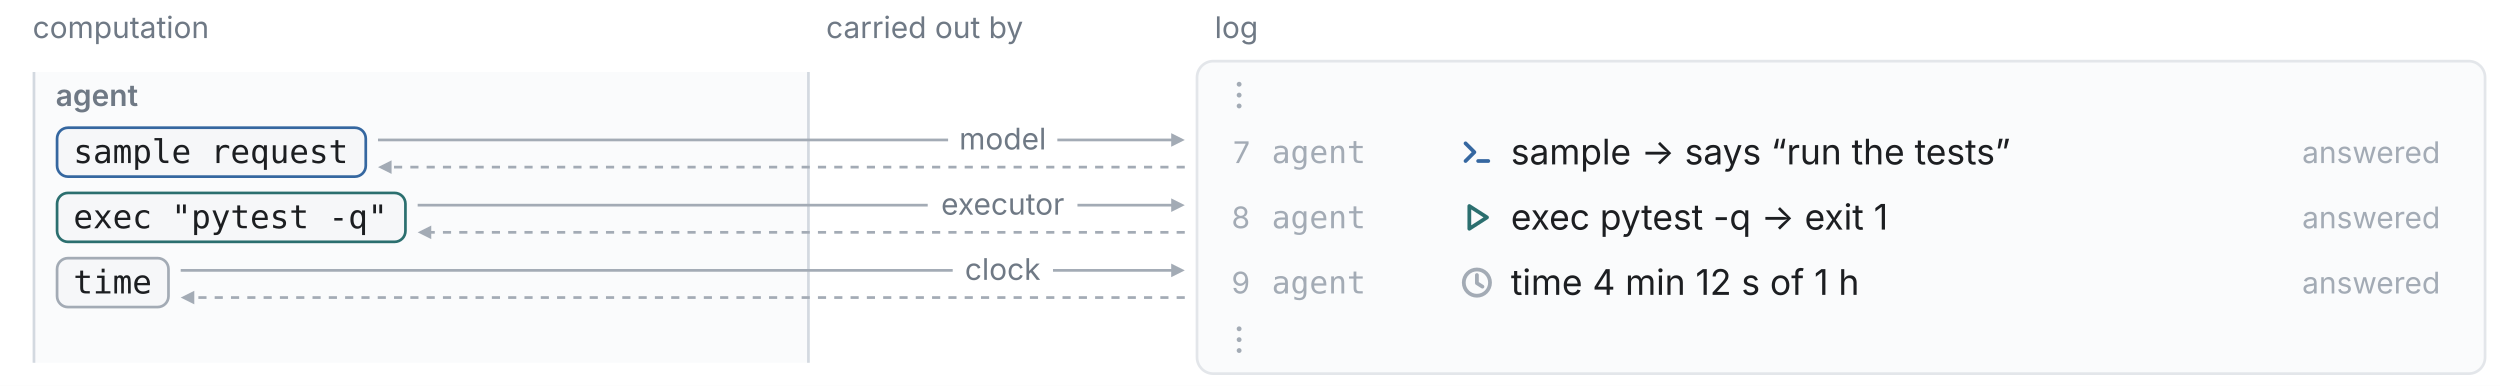
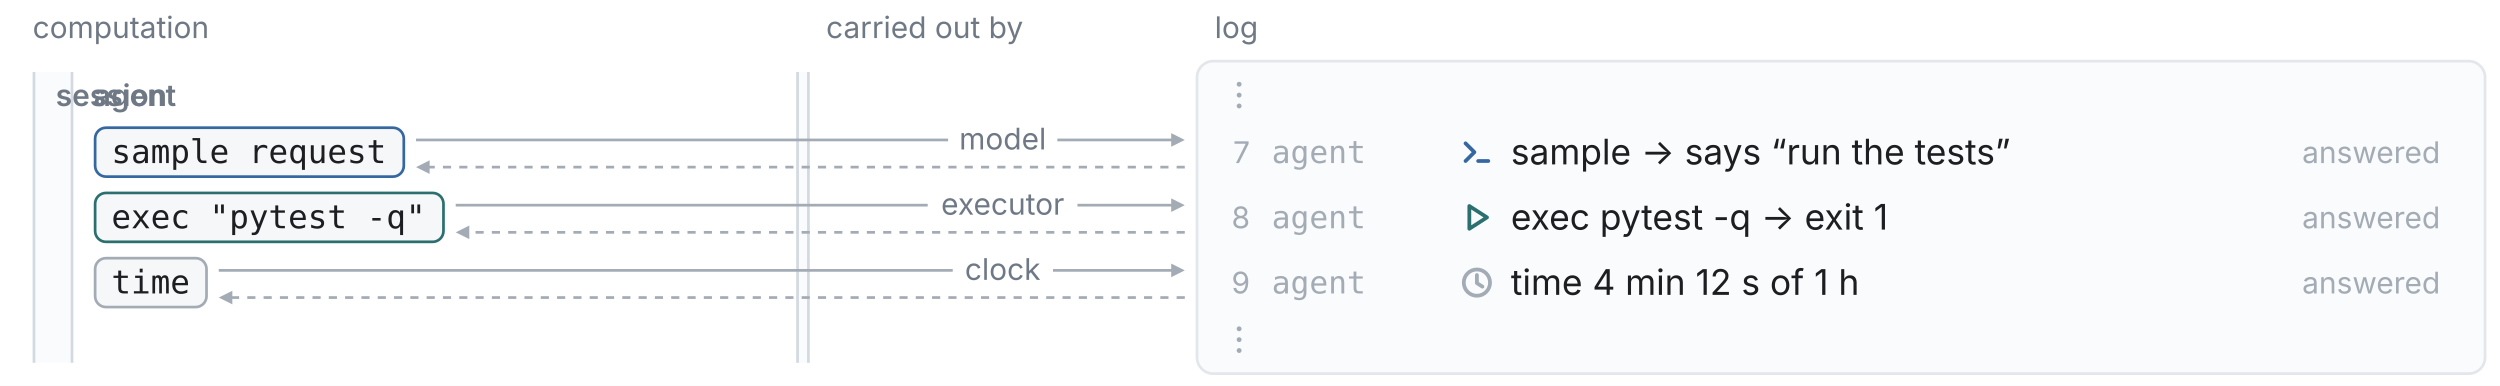
<svg xmlns="http://www.w3.org/2000/svg" viewBox="0 0 920 142" width="920" height="142">
  <style>text{font-family:-apple-system, BlinkMacSystemFont, 'Segoe UI', system-ui, sans-serif;font-size:13px;fill:#1c1e21}.m{font-family:ui-monospace, SFMono-Regular, Menlo, Consolas, monospace}.s{font-size:11px;fill:#6f7985}.f{font-size:11px;fill:#a3abb5}.b{font-weight:600}.n{font-variant-numeric:tabular-nums}.fr{font-family:ui-monospace, SFMono-Regular, Menlo, Consolas, monospace;font-size:11.5px;fill:#a3abb5}.ch{font-family:ui-monospace, SFMono-Regular, Menlo, Consolas, monospace;font-size:12px}.e{font-family:ui-monospace, SFMono-Regular, Menlo, Consolas, monospace;font-size:11.5px}.a{stroke:#a3abb5;fill:none}.d{stroke-dasharray:3 3}.bx{stroke:#d3d9e0;fill:none}</style>
  <rect width="920" height="142" fill="#fff" />
  <text x="12" y="14" class="s">computation</text>
  <text x="304" y="14" class="s">carried out by</text>
  <text x="447" y="14" class="s">log</text>
  <rect x="440.5" y="22.5" width="474" height="115" rx="6" fill="#fafbfc" stroke="#e3e6ea" />
  <path fill="#fafbfc" d="M12.5,133.5V26.5H297.5V133.5H12.5Z" />
  <path class="bx" d="M12.5,133.5V26.5M297.5,26.5V133.5" />
-   <text x="20.5" y="39" class="s b">agent</text>
+   <path fill="#fff" d="M26.5,133.5V26.5H293.5V133.5H26.5Z" />
+   <path class="bx" d="M26.5,133.5V26.5M293.5,26.5V133.5" />
+   <text x="20.5" y="39" class="s b">session</text>
+   <text x="34.5" y="39" class="s b">agent</text>
  <circle cx="456" cy="31" r="0.9" fill="#a3abb5" />
  <circle cx="456" cy="35" r="0.9" fill="#a3abb5" />
  <circle cx="456" cy="39" r="0.9" fill="#a3abb5" />
  <text x="460" y="60" class="f n" text-anchor="end">7</text>
  <text x="468" y="60" class="fr">agent</text>
  <g transform="translate(537,49.5) scale(0.9286)" stroke="#3567a0" fill="#3567a0" stroke-width="1.5" stroke-linecap="round" stroke-linejoin="round">
    <path d="M2.5 3.5L6 7l-3.5 3.5" fill="none" />
    <path d="M7.5 10.5h4" fill="none" />
  </g>
  <text x="556" y="60.5">sample → says “run the tests”</text>
  <text x="898" y="60" class="f" text-anchor="end">answered</text>
-   <rect x="21.0" y="47.0" width="113.6" height="18" rx="4" fill="#f6f7f9" stroke="#3567a0" />
-   <text x="27" y="60" class="ch">sample request</text>
-   <path class="a" d="M139.1,51.5H432" />
+   <rect x="35.0" y="47.0" width="113.6" height="18" rx="4" fill="#f6f7f9" stroke="#3567a0" />
+   <text x="41" y="60" class="ch">sample request</text>
+   <path class="a" d="M153.1,51.5H432" />
  <path fill="#a3abb5" d="M436,51.5l-5,-2.5v5z" />
  <rect x="348.9" y="45.0" width="40.2" height="13" fill="#fff" />
  <text x="369" y="55" class="s" text-anchor="middle">model</text>
-   <path class="a d" d="M436,61.5H143.1" />
-   <path fill="#a3abb5" d="M139.1,61.5l5,-2.5v5z" />
+   <path class="a d" d="M436,61.5H157.1" />
+   <path fill="#a3abb5" d="M153.1,61.5l5,-2.5v5z" />
  <text x="460" y="84" class="f n" text-anchor="end">8</text>
  <text x="468" y="84" class="fr">agent</text>
  <g transform="translate(537,73.5) scale(0.9286)" stroke="#2b6f6f" fill="#2b6f6f" stroke-width="1.5" stroke-linecap="round" stroke-linejoin="round">
    <path d="M4 2.5l7 4.5-7 4.5z" fill="none" />
  </g>
  <text x="556" y="84.5">exec pytest -q → exit 1</text>
  <text x="898" y="84" class="f" text-anchor="end">answered</text>
-   <rect x="21.0" y="71.0" width="128.2" height="18" rx="4" fill="#f6f7f9" stroke="#2b6f6f" />
-   <text x="27" y="84" class="ch">exec "pytest -q"</text>
-   <path class="a" d="M153.7,75.5H432" />
+   <rect x="35.0" y="71.0" width="128.2" height="18" rx="4" fill="#f6f7f9" stroke="#2b6f6f" />
+   <text x="41" y="84" class="ch">exec "pytest -q"</text>
+   <path class="a" d="M167.7,75.5H432" />
  <path fill="#a3abb5" d="M436,75.5l-5,-2.5v5z" />
  <rect x="341.4" y="69.0" width="55.1" height="13" fill="#fff" />
  <text x="369" y="79" class="s" text-anchor="middle">executor</text>
-   <path class="a d" d="M436,85.5H157.7" />
-   <path fill="#a3abb5" d="M153.7,85.5l5,-2.5v5z" />
+   <path class="a d" d="M436,85.5H171.7" />
+   <path fill="#a3abb5" d="M167.7,85.5l5,-2.5v5z" />
  <text x="460" y="108" class="f n" text-anchor="end">9</text>
  <text x="468" y="108" class="fr">agent</text>
  <g transform="translate(537,97.5) scale(0.9286)" stroke="#a3abb5" fill="#a3abb5" stroke-width="1.5" stroke-linecap="round" stroke-linejoin="round">
    <circle cx="7" cy="7" r="5.2" fill="none" />
    <path d="M7 4v3.2l2.2 1.4" fill="none" />
  </g>
  <text x="556" y="108.5">time 4 min 12 s of 1 h</text>
  <text x="898" y="108" class="f" text-anchor="end">answered</text>
-   <rect x="21.0" y="95.0" width="41" height="18" rx="4" fill="#f6f7f9" stroke="#a3abb5" />
-   <text x="27" y="108" class="ch">time</text>
-   <path class="a" d="M66.5,99.5H432" />
+   <rect x="35.0" y="95.0" width="41" height="18" rx="4" fill="#f6f7f9" stroke="#a3abb5" />
+   <text x="41" y="108" class="ch">time</text>
+   <path class="a" d="M80.5,99.5H432" />
  <path fill="#a3abb5" d="M436,99.5l-5,-2.5v5z" />
  <rect x="350.6" y="93.0" width="36.9" height="13" fill="#fff" />
  <text x="369" y="103" class="s" text-anchor="middle">clock</text>
-   <path class="a d" d="M436,109.5H70.5" />
-   <path fill="#a3abb5" d="M66.5,109.5l5,-2.5v5z" />
+   <path class="a d" d="M436,109.5H84.5" />
+   <path fill="#a3abb5" d="M80.5,109.5l5,-2.5v5z" />
  <circle cx="456" cy="121" r="0.9" fill="#a3abb5" />
  <circle cx="456" cy="125" r="0.9" fill="#a3abb5" />
  <circle cx="456" cy="129" r="0.9" fill="#a3abb5" />
</svg>
